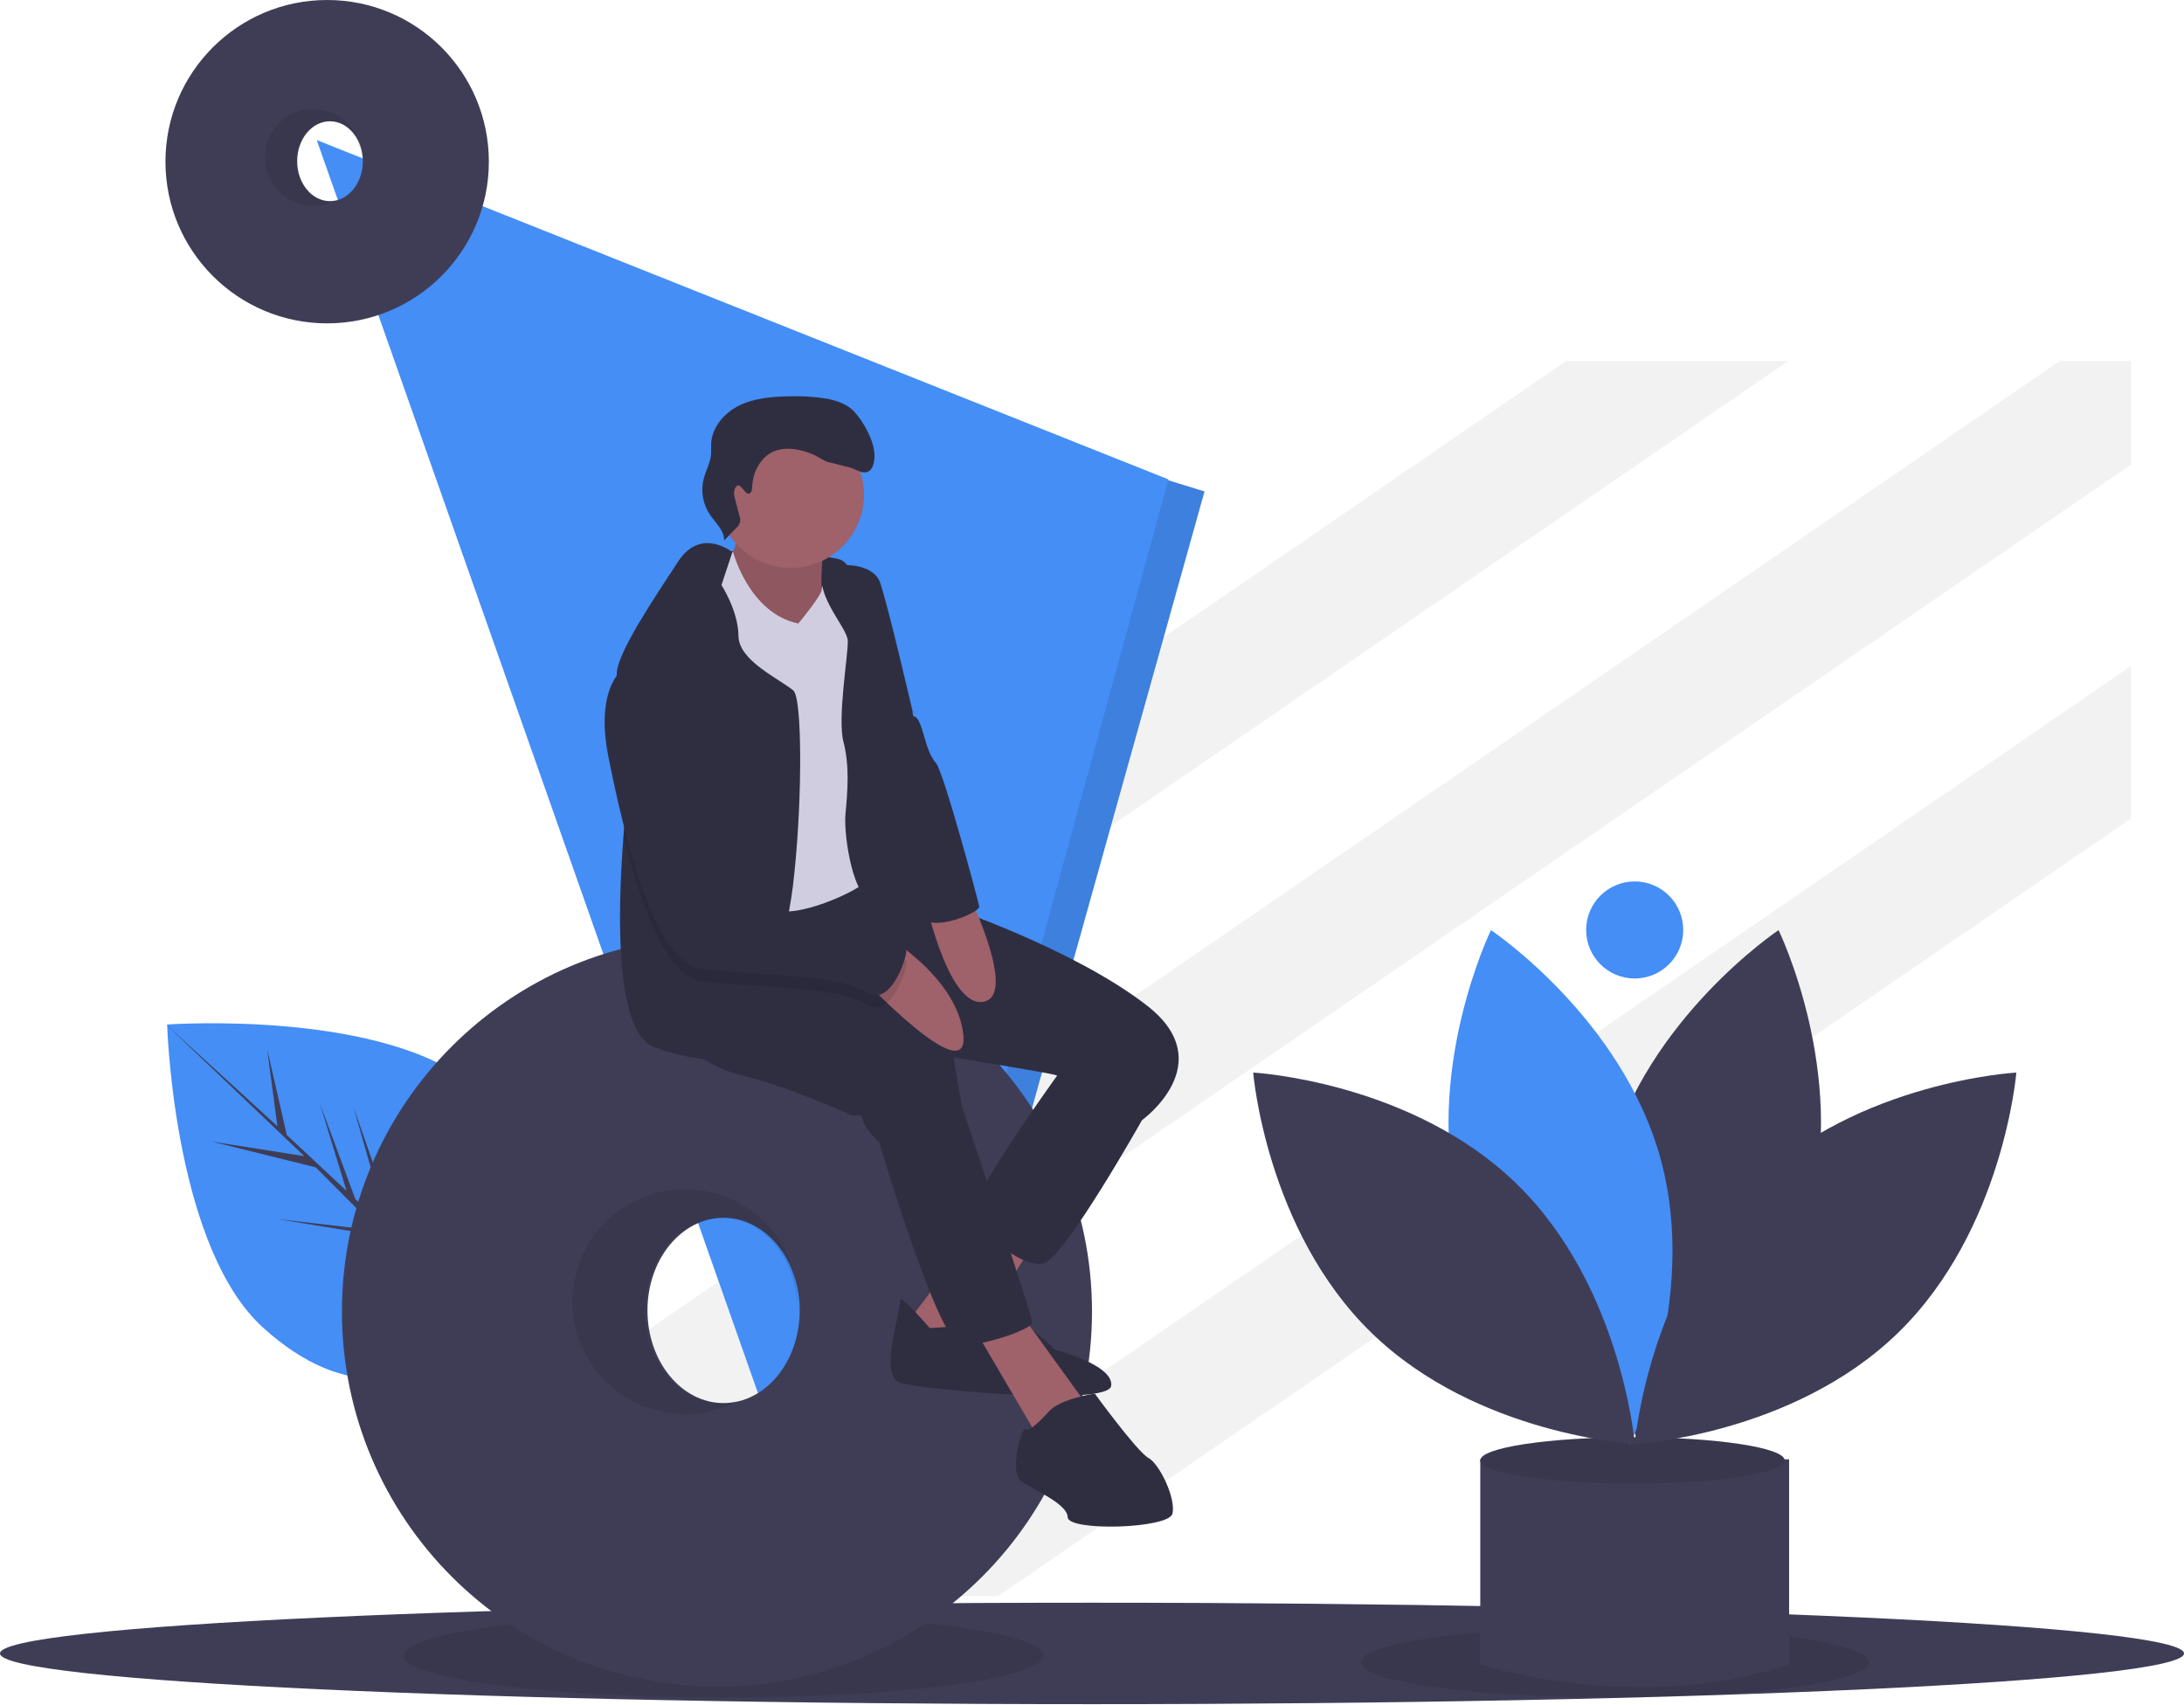
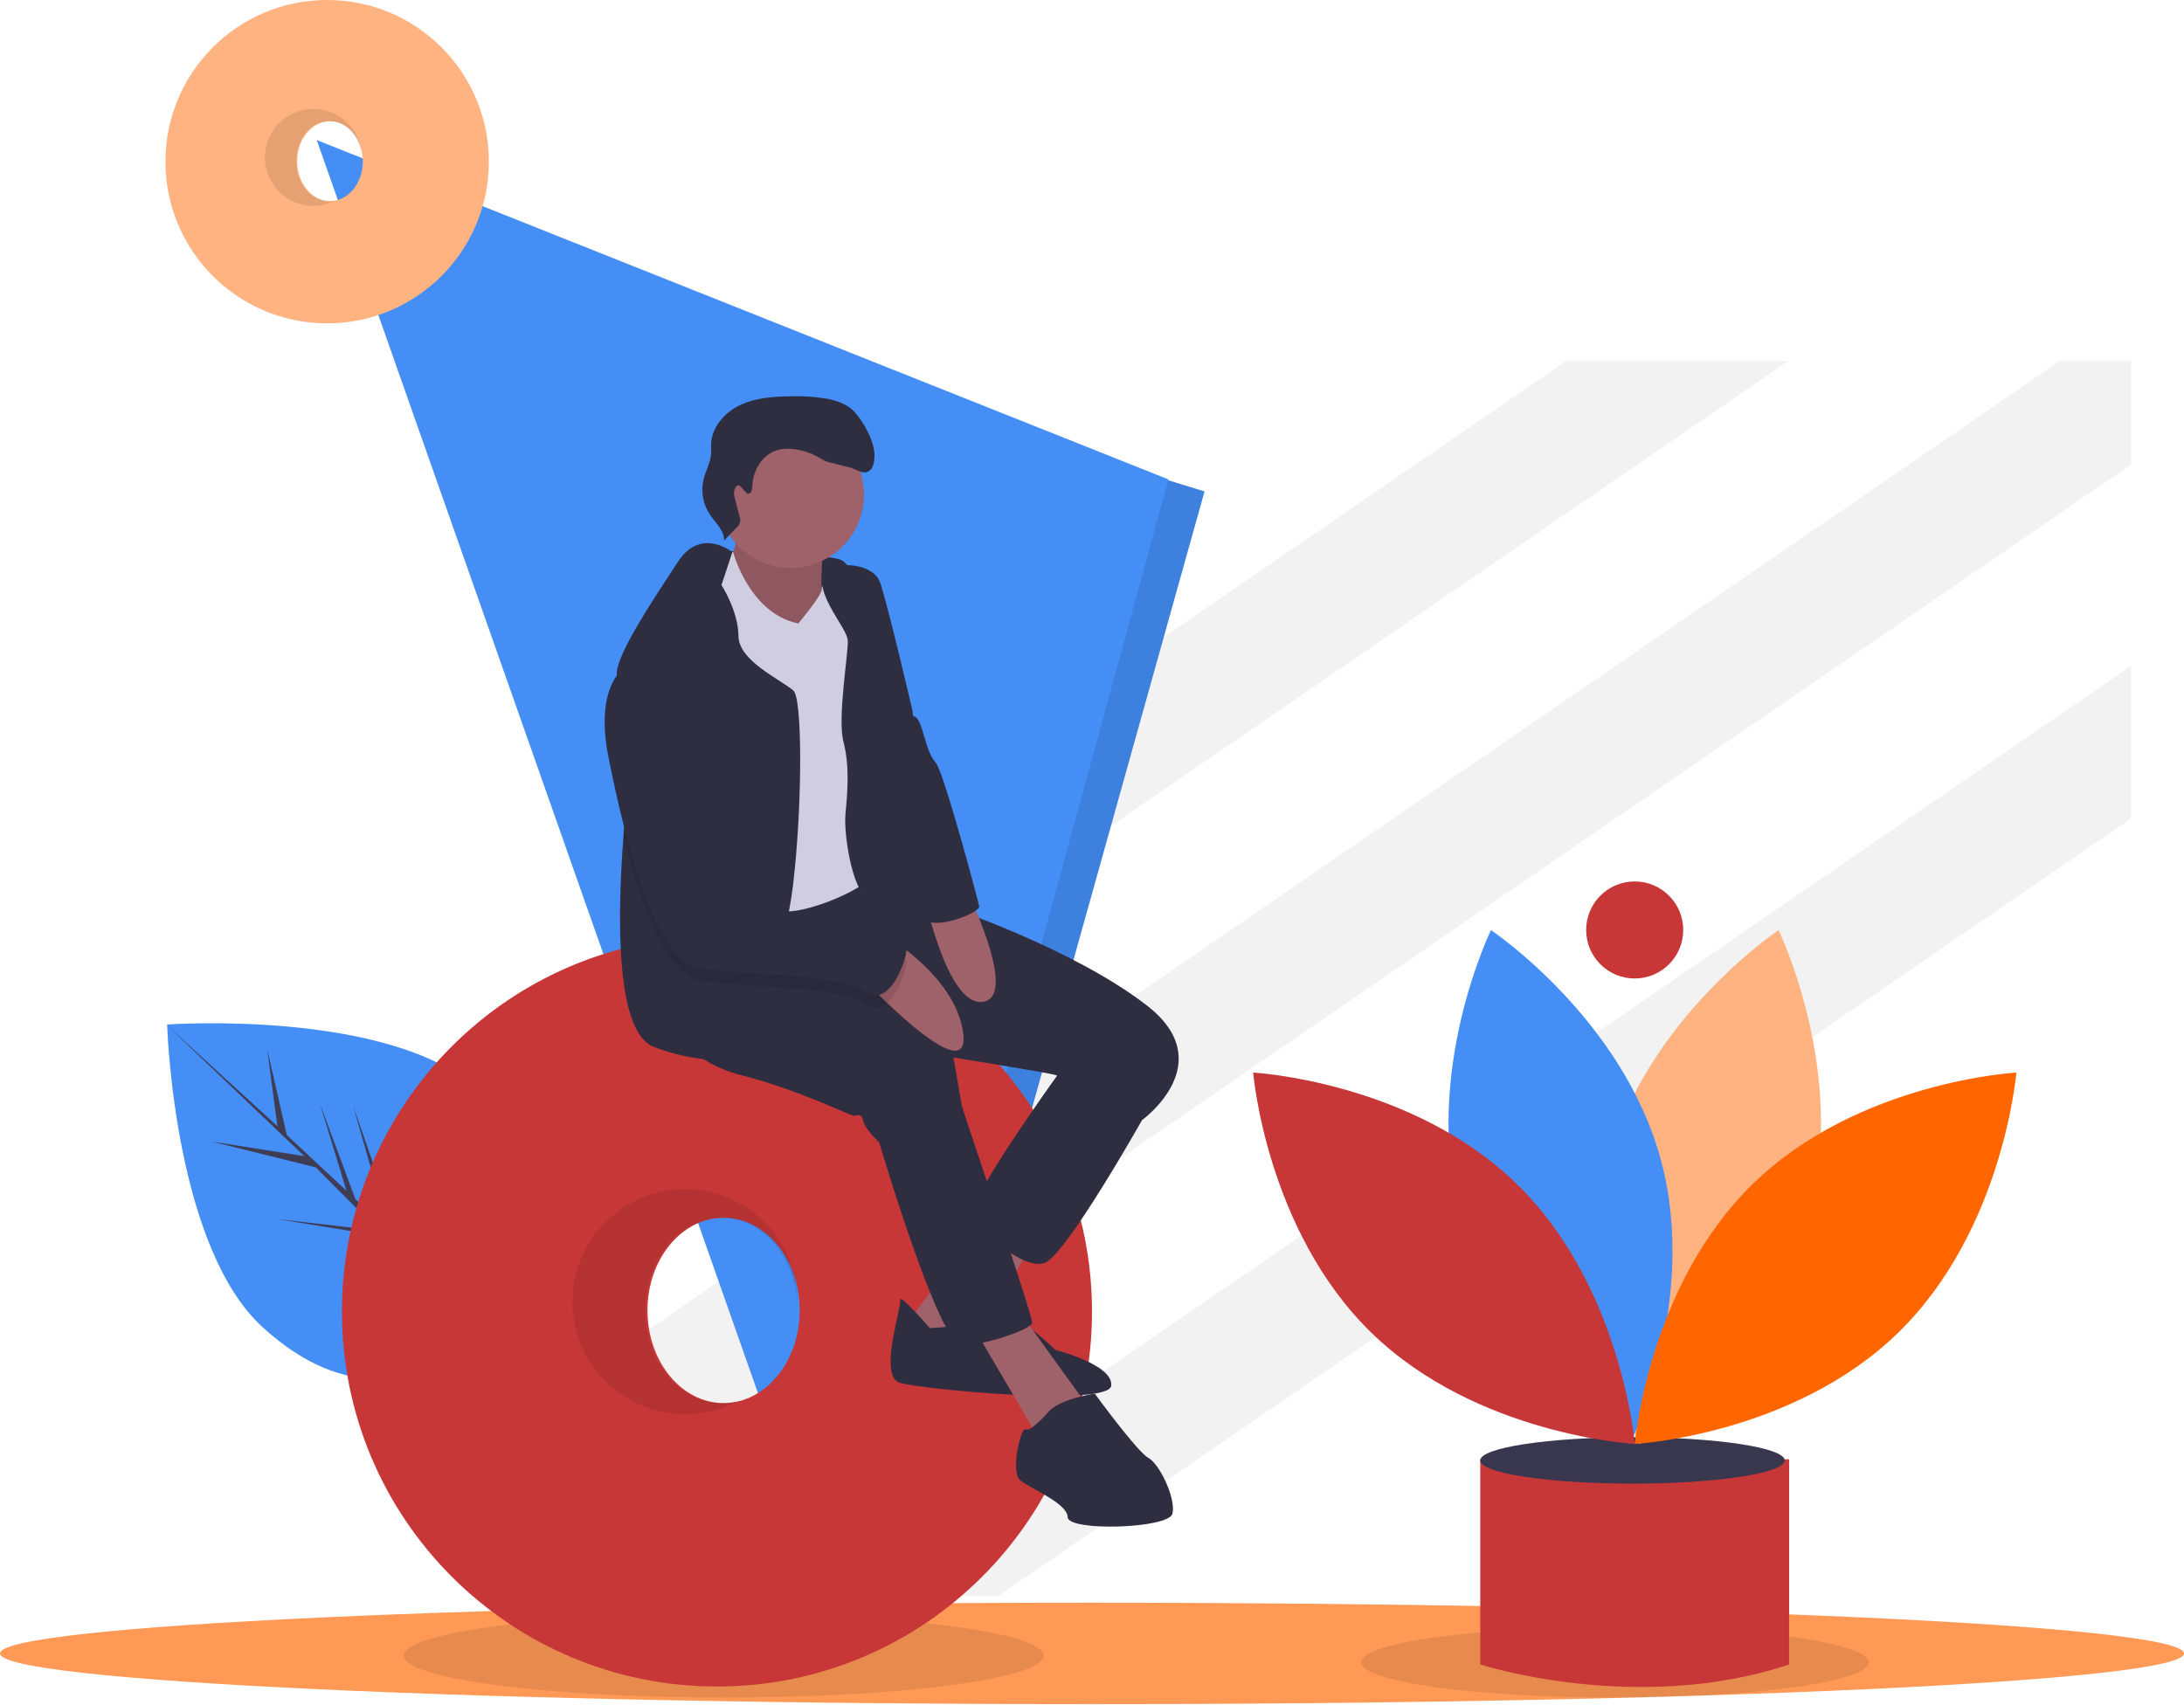
- <svg xmlns="http://www.w3.org/2000/svg" id="ecbd41bb-42c8-4cdc-97fe-fcff3c9d3024" data-name="Layer 1" width="990" height="772.615" viewBox="0 0 990 772.615">
-   <polygon points="810.7 163.615 338.02 488.115 305.76 441.125 710 163.615 810.7 163.615" fill="#f2f2f2" />
-   <polygon points="966 163.615 966 210.605 301.02 667.115 268.76 620.125 933.75 163.615 966 163.615" fill="#f2f2f2" />
-   <polygon points="966 301.935 966 371.065 452.46 723.615 351.75 723.615 966 301.935" fill="#f2f2f2" />
-   <ellipse cx="495" cy="749.615" rx="495" ry="23" fill="#3f3d56" />
-   <ellipse cx="732" cy="753.615" rx="115" ry="16" opacity="0.1" />
-   <ellipse cx="328" cy="750.615" rx="145" ry="19" opacity="0.1" />
-   <polygon points="501.73 222.8 527.131 216.994 546 222.8 402.305 736.618 381.985 748.23 402.305 485.515 501.73 222.8" fill="#448ef6" />
-   <polygon points="501.73 222.8 527.131 216.994 546 222.8 402.305 736.618 381.985 748.23 402.305 485.515 501.73 222.8" opacity="0.1" />
-   <polygon points="143.582 63.502 384.525 747.867 529.671 217.357 143.582 63.502" fill="#448ef6" />
-   <path d="M321.873,557.731c40.629,36.752,32.964,73.737,6.014,103.529q-.939,1.038-1.892,2.045-1.918,2.031-3.897,3.928c-26.227,25.166-60.038,32.568-97.823-1.611C185.174,630.25,181.035,535.636,180.776,528.587c.003-.003.003-.003.003-.01-.01-.268-.014-.404-.014-.404S281.248,520.982,321.873,557.731Z" transform="translate(-105 -63.6926)" fill="#448ef6" />
-   <path d="M319.897,657.601l-9.719-44.667,12.701,47.454,3.117,2.916q-1.918,2.031-3.897,3.928L283.376,628.34l-.329-.268-.027-.09-3.658-3.676-48.607-7.914,45.783,5.252.859.687-29.256-29.385-47.048-11.694,41.84,6.603-62.157-59.267-.206-.198.209.189,49.959,45.698-4.622-34.902,8.88,38.887,27.093,25.321-12.111-39.654,16.097,43.374L281.141,621.381l-16.012-56.132,21.265,61.047Z" transform="translate(-105 -63.6926)" fill="#3f3d56" />
-   <path d="M430,488.307a170,170,0,1,0,170,170A170,170,0,0,0,430,488.307Zm3,211.5c-19.054,0-34.5-18.804-34.5-42s15.446-42,34.5-42,34.5,18.804,34.5,42S452.054,699.807,433,699.807Z" transform="translate(-105 -63.6926)" fill="#3f3d56" />
-   <path d="M432,699.807c-19.054,0-34.5-18.804-34.5-42s15.446-42,34.5-42c18.453,0,33.522,17.637,34.454,39.82.021-.605.046-1.21.046-1.82a50.99,50.99,0,1,0-26.956,44.981A28.704,28.704,0,0,1,432,699.807Z" transform="translate(-105 -63.6926)" opacity="0.1" />
-   <path d="M253.299,63.693a73.299,73.299,0,1,0,73.299,73.299A73.299,73.299,0,0,0,253.299,63.693Zm1.294,91.192c-8.215,0-14.875-8.108-14.875-18.109s6.66-18.109,14.875-18.109,14.875,8.108,14.875,18.109S262.808,154.885,254.592,154.885Z" transform="translate(-105 -63.6926)" fill="#3f3d56" />
-   <path d="M254.161,154.885c-8.215,0-14.875-8.108-14.875-18.109s6.66-18.109,14.875-18.109c7.956,0,14.454,7.605,14.856,17.169.009-.261.02-.522.02-.785a21.985,21.985,0,1,0-11.623,19.394A12.376,12.376,0,0,1,254.161,154.885Z" transform="translate(-105 -63.6926)" opacity="0.1" />
-   <path d="M787,725.307H776v93s71,23,140,0v-93Z" transform="translate(-105 -63.6926)" fill="#3f3d56" />
-   <ellipse cx="740" cy="662.115" rx="69" ry="10.5" fill="#3f3d56" />
-   <ellipse cx="740" cy="662.115" rx="69" ry="10.5" opacity="0.1" />
-   <path d="M925.208,614.193c-17.406,64.345-77.027,104.195-77.027,104.195s-31.4-64.473-13.993-128.818,77.027-104.195,77.027-104.195S942.614,549.849,925.208,614.193Z" transform="translate(-105 -63.6926)" fill="#3f3d56" />
-   <path d="M766.858,614.193c17.406,64.345,77.027,104.195,77.027,104.195s31.4-64.473,13.993-128.818-77.027-104.195-77.027-104.195S749.452,549.849,766.858,614.193Z" transform="translate(-105 -63.6926)" fill="#448ef6" />
-   <path d="M792.436,600.365c47.764,46.496,53.597,117.971,53.597,117.971s-71.606-3.91-119.369-50.406-53.597-117.971-53.597-117.971S744.672,553.869,792.436,600.365Z" transform="translate(-105 -63.6926)" fill="#3f3d56" />
-   <path d="M899.631,600.365C851.867,646.861,846.033,718.336,846.033,718.336s71.606-3.91,119.369-50.406S1019,549.96,1019,549.96,947.394,553.869,899.631,600.365Z" transform="translate(-105 -63.6926)" fill="#3f3d56" />
-   <circle cx="741" cy="421.615" r="22" fill="#448ef6" />
-   <path d="M436.436,313.661s42.346,1.151,49.34,3.696,10.121,20.74,10.121,20.74l-32.879,10.334-24.592-1.393-18.508,1.308,10.334-27.065Z" transform="translate(-105 -63.6926)" fill="#2f2e41" />
-   <path d="M438.263,299.766s2.786,10.761-3.397,18.38S461.447,352.916,461.447,352.916l17.285-2.971s-3.81-33.064,1.308-41.437S438.263,299.766,438.263,299.766Z" transform="translate(-105 -63.6926)" fill="#9f616a" />
-   <path d="M438.263,299.766s2.786,10.761-3.397,18.38S461.447,352.916,461.447,352.916l17.285-2.971s-3.81-33.064,1.308-41.437S438.263,299.766,438.263,299.766Z" transform="translate(-105 -63.6926)" opacity="0.1" />
-   <polygon points="448.22 550.693 410.081 601.27 436.109 616.465 471.931 557.857 448.22 550.693" fill="#9f616a" />
-   <path d="M526.468,665.815s-14.044-16.319-13.419-12.68-9.993,34.5-.114,37.485,94.601,10.903,95.766,1.336S583.427,675.694,583.427,675.694s-15.708-15.096-19.19-13.561S526.468,665.815,526.468,665.815Z" transform="translate(-105 -63.6926)" fill="#2f2e41" />
-   <polygon points="439.663 598.995 470.126 650.894 493.125 637.575 462.407 595.086 439.663 598.995" fill="#9f616a" />
-   <path d="M592.752,539.217l-9.041,12.793s-43.1,59.859-38.522,64.692,23.64,23.099,33.334,19.56S622.66,571.541,622.66,571.541l-8.984-35.921Z" transform="translate(-105 -63.6926)" fill="#2f2e41" />
-   <path d="M407.09,527.106s9.652,18.01,34.116,24.108,50.023,18.565,50.932,18.408,3.483-1.535,4.108,2.104,7.335,9.979,7.335,9.979,27.023,91.829,37.343,91.928,31.529-7.292,31.969-10.178-31.6-96.662-31.913-98.481L537.228,543.14s42.375,6.766,46.327,7.96S622.66,571.541,622.66,571.541s35.836-25.829,2.317-51.913-91.132-45.218-91.132-45.218l-20.669-5.814-18.013-1.075-2.652-10.171-42.662,2.461L405.327,478.704Z" transform="translate(-105 -63.6926)" fill="#2f2e41" />
-   <circle cx="358.395" cy="224.261" r="33.232" fill="#9f616a" />
-   <path d="M433.33,314.663l3.997-.687s7.219,27.795,29.551,32.386c0,0,11.019-13.2,10.549-15.428s8.727-14.111,13.617-7.458-1.194,123.841,2.914,125.945,12.921,4.336,5.828,12.111-35.267,18.238-41.508,14.627-18.991-34.201-24.507-44.493-14.343-45.303-14.343-45.303-11.273-38.338-4.336-47.023S433.33,314.663,433.33,314.663Z" transform="translate(-105 -63.6926)" fill="#d0cde1" />
-   <path d="M465.135,458.934A189.572,189.572,0,0,1,461.328,483.202c-1.63,6.508-3.527,10.437-5.693,10.27-5.526-.413-8.037,7.691-9.332,17.035-1.384,9.913-1.384,21.221-2.143,25.217-1.005,5.28-7.434,9.31-20.283,8.127a90.659,90.659,0,0,1-22.348-5.481c-17.347-6.307-16.834-57.455-13.931-95.409,1.775-23.263,4.443-41.582,4.443-41.582s-5.269-15.717-6.954-26.49a35.211,35.211,0,0,1-.502-5.95c.257-9.41,17.436-34.839,27.818-50.679,10.393-15.84,24.57-4.22,24.57-4.22l-4.934,14.891s7.647,11.799,7.702,23.029,18.307,19.334,24.86,24.77C468.718,380.146,468.617,425.747,465.135,458.934Z" transform="translate(-105 -63.6926)" fill="#2f2e41" />
-   <path d="M479.564,319.361s1.198,1.416,6.681.725c6.576-.828,15.618,1.447,17.719,7.726,3.852,11.514,14.713,58.352,14.713,58.352s4.521,53.548,6.553,65.375,1.024,22.303,3.028,28.515-19.787-11.585-27.819-9.268-13.192-27.705-12.182-38.181,1.862-21.863-.924-32.623,2.153-39.24,1.969-45.765S471.592,331.247,479.564,319.361Z" transform="translate(-105 -63.6926)" fill="#2f2e41" />
-   <path d="M503.078,485.787s35.186,19.196,38.553,46.518S494.569,505.85,494.569,505.85Z" transform="translate(-105 -63.6926)" fill="#9f616a" />
-   <path d="M523.164,466.412s10.782,54.345,27.577,51.458-9.382-54.585-9.382-54.585Z" transform="translate(-105 -63.6926)" fill="#9f616a" />
-   <path d="M580.684,703.328s-8.6,9.908-10.732,8.401-7.036,19.005-2.615,22.929,21.45,10.363,21.635,16.887,45.857,5.231,47.492-1.606-5.729-22.431-10.903-25.288-24.306-29.155-24.306-29.155S586.27,697.685,580.684,703.328Z" transform="translate(-105 -63.6926)" fill="#2f2e41" />
-   <path d="M497.473,519.024c-8.16-5.76-30.943-7.189-51.171-8.517-8.874-.569-17.258-1.127-23.699-2.032-6.207-.86-11.788-6.53-16.744-14.981-7.513-12.804-13.585-32.004-18.262-50.534,1.775-23.263,4.443-41.582,4.443-41.582s-5.269-15.717-6.954-26.49a14.176,14.176,0,0,1,4.487-4.041c21.455-9.209,41.939,81.422,44.54,95.644.045.234.078.458.112.647,1.261,7.323,14.891,13.585,27.103,16.063,7.524,1.529,14.523,1.63,17.749-.357,8.473-5.202,34.527,15.617,36.503,16.209C517.555,499.656,509.194,527.318,497.473,519.024Z" transform="translate(-105 -63.6926)" opacity="0.1" />
-   <path d="M389.577,365.269s-15.594,7.363-8.742,41.778,20.655,92.923,41.764,95.851,63.143,2.26,74.87,10.547S517.554,494.07,515.578,493.473s-28.032-21.408-36.504-16.205-42.815-3.881-44.848-15.707S411.382,355.901,389.577,365.269Z" transform="translate(-105 -63.6926)" fill="#2f2e41" />
-   <path d="M501.946,348.765l17.138,39.767s1.725-.861,3.73,5.351,2.943,11.67,6.454,15.75,19.134,62.276,19.603,65.005-21.577,12.138-26.503,4.555S501.946,348.765,501.946,348.765Z" transform="translate(-105 -63.6926)" fill="#2f2e41" />
-   <path d="M444.488,287.491c1.274-.34,1.461-2.031,1.503-3.348.229-7.055,4.477-14.295,11.231-16.349a18.881,18.881,0,0,1,7.959-.438,30.145,30.145,0,0,1,10.778,3.596c1.759.989,3.484,2.18,5.48,2.482,1.318.2,7.023,1.858,8.335,2.092,2.885.513,5.566,3.094,8.334,2.134,2.648-.919,3.235-4.348,3.299-7.15.146-6.385-4.701-15.221-8.97-19.971-3.24-3.604-8.118-5.268-12.886-6.133a85.791,85.791,0,0,0-16.853-1.025c-7.631.136-15.474.725-22.355,4.027s-12.661,9.873-12.991,17.499c-.069,1.588.095,3.183-.038,4.768-.326,3.865-2.378,7.356-3.341,11.113a20.335,20.335,0,0,0,2.84,16.25c2.554,3.758,6.568,7.157,6.42,11.699l5.537-5.737a4.547,4.547,0,0,0,1.352-5.556l-1.96-7.645a6.898,6.898,0,0,1-.17-4.255C440.093,280.35,442.365,288.058,444.488,287.491Z" transform="translate(-105 -63.6926)" fill="#2f2e41" />
+ <svg xmlns="http://www.w3.org/2000/svg" id="ecbd41bb-42c8-4cdc-97fe-fcff3c9d3024" data-name="Layer 1" width="990" height="772.615" viewBox="0 0 990 772.615" version="1.1">
+   <defs id="defs91" />
+   <polygon points="810.7 163.615 338.02 488.115 305.76 441.125 710 163.615 810.7 163.615" fill="#f2f2f2" id="polygon4" />
+   <polygon points="966 163.615 966 210.605 301.02 667.115 268.76 620.125 933.75 163.615 966 163.615" fill="#f2f2f2" id="polygon6" />
+   <polygon points="966 301.935 966 371.065 452.46 723.615 351.75 723.615 966 301.935" fill="#f2f2f2" id="polygon8" />
+   <ellipse cx="495" cy="749.615" rx="495" ry="23" fill="#3f3d56" id="ellipse10" style="fill:#ff9955" />
+   <ellipse cx="732" cy="753.615" rx="115" ry="16" opacity="0.1" id="ellipse12" />
+   <ellipse cx="328" cy="750.615" rx="145" ry="19" opacity="0.1" id="ellipse14" />
+   <polygon points="501.73 222.8 527.131 216.994 546 222.8 402.305 736.618 381.985 748.23 402.305 485.515 501.73 222.8" fill="#448ef6" id="polygon16" />
+   <polygon points="501.73 222.8 527.131 216.994 546 222.8 402.305 736.618 381.985 748.23 402.305 485.515 501.73 222.8" opacity="0.1" id="polygon18" />
+   <polygon points="143.582 63.502 384.525 747.867 529.671 217.357 143.582 63.502" fill="#448ef6" id="polygon20" />
+   <path d="M321.873,557.731c40.629,36.752,32.964,73.737,6.014,103.529q-.939,1.038-1.892,2.045-1.918,2.031-3.897,3.928c-26.227,25.166-60.038,32.568-97.823-1.611C185.174,630.25,181.035,535.636,180.776,528.587c.003-.003.003-.003.003-.01-.01-.268-.014-.404-.014-.404S281.248,520.982,321.873,557.731Z" transform="translate(-105 -63.6926)" fill="#448ef6" id="path22" />
+   <path d="M319.897,657.601l-9.719-44.667,12.701,47.454,3.117,2.916q-1.918,2.031-3.897,3.928L283.376,628.34l-.329-.268-.027-.09-3.658-3.676-48.607-7.914,45.783,5.252.859.687-29.256-29.385-47.048-11.694,41.84,6.603-62.157-59.267-.206-.198.209.189,49.959,45.698-4.622-34.902,8.88,38.887,27.093,25.321-12.111-39.654,16.097,43.374L281.141,621.381l-16.012-56.132,21.265,61.047Z" transform="translate(-105 -63.6926)" fill="#3f3d56" id="path24" />
+   <path d="M430,488.307a170,170,0,1,0,170,170A170,170,0,0,0,430,488.307Zm3,211.5c-19.054,0-34.5-18.804-34.5-42s15.446-42,34.5-42,34.5,18.804,34.5,42S452.054,699.807,433,699.807Z" transform="translate(-105 -63.6926)" fill="#3f3d56" id="path26" style="fill:#c83737" />
+   <path d="M432,699.807c-19.054,0-34.5-18.804-34.5-42s15.446-42,34.5-42c18.453,0,33.522,17.637,34.454,39.82.021-.605.046-1.21.046-1.82a50.99,50.99,0,1,0-26.956,44.981A28.704,28.704,0,0,1,432,699.807Z" transform="translate(-105 -63.6926)" opacity="0.1" id="path28" />
+   <path d="M253.299,63.693a73.299,73.299,0,1,0,73.299,73.299A73.299,73.299,0,0,0,253.299,63.693Zm1.294,91.192c-8.215,0-14.875-8.108-14.875-18.109s6.66-18.109,14.875-18.109,14.875,8.108,14.875,18.109S262.808,154.885,254.592,154.885Z" transform="translate(-105 -63.6926)" fill="#3f3d56" id="path30" style="fill:#ffb380" />
+   <path d="M254.161,154.885c-8.215,0-14.875-8.108-14.875-18.109s6.66-18.109,14.875-18.109c7.956,0,14.454,7.605,14.856,17.169.009-.261.02-.522.02-.785a21.985,21.985,0,1,0-11.623,19.394A12.376,12.376,0,0,1,254.161,154.885Z" transform="translate(-105 -63.6926)" opacity="0.1" id="path32" />
+   <path d="M787,725.307H776v93s71,23,140,0v-93Z" transform="translate(-105 -63.6926)" fill="#3f3d56" id="path34" style="fill:#c83737;fill-opacity:1" />
+   <ellipse cx="740" cy="662.115" rx="69" ry="10.5" fill="#3f3d56" id="ellipse36" />
+   <ellipse cx="740" cy="662.115" rx="69" ry="10.5" opacity="0.1" id="ellipse38" />
+   <path d="M925.208,614.193c-17.406,64.345-77.027,104.195-77.027,104.195s-31.4-64.473-13.993-128.818,77.027-104.195,77.027-104.195S942.614,549.849,925.208,614.193Z" transform="translate(-105 -63.6926)" fill="#3f3d56" id="path40" style="fill:#ffb380" />
+   <path d="M766.858,614.193c17.406,64.345,77.027,104.195,77.027,104.195s31.4-64.473,13.993-128.818-77.027-104.195-77.027-104.195S749.452,549.849,766.858,614.193Z" transform="translate(-105 -63.6926)" fill="#448ef6" id="path42" />
+   <path d="M792.436,600.365c47.764,46.496,53.597,117.971,53.597,117.971s-71.606-3.91-119.369-50.406-53.597-117.971-53.597-117.971S744.672,553.869,792.436,600.365Z" transform="translate(-105 -63.6926)" fill="#3f3d56" id="path44" style="fill:#c83737;fill-opacity:1" />
+   <path d="M899.631,600.365C851.867,646.861,846.033,718.336,846.033,718.336s71.606-3.91,119.369-50.406S1019,549.96,1019,549.96,947.394,553.869,899.631,600.365Z" transform="translate(-105 -63.6926)" fill="#3f3d56" id="path46" style="fill:#ff6600" />
+   <circle cx="741" cy="421.615" r="22" fill="#448ef6" id="circle48" style="fill:#c83737;fill-opacity:1" />
+   <path d="M436.436,313.661s42.346,1.151,49.34,3.696,10.121,20.74,10.121,20.74l-32.879,10.334-24.592-1.393-18.508,1.308,10.334-27.065Z" transform="translate(-105 -63.6926)" fill="#2f2e41" id="path50" />
+   <path d="M438.263,299.766s2.786,10.761-3.397,18.38S461.447,352.916,461.447,352.916l17.285-2.971s-3.81-33.064,1.308-41.437S438.263,299.766,438.263,299.766Z" transform="translate(-105 -63.6926)" fill="#9f616a" id="path52" />
+   <path d="M438.263,299.766s2.786,10.761-3.397,18.38S461.447,352.916,461.447,352.916l17.285-2.971s-3.81-33.064,1.308-41.437S438.263,299.766,438.263,299.766Z" transform="translate(-105 -63.6926)" opacity="0.1" id="path54" />
+   <polygon points="448.22 550.693 410.081 601.27 436.109 616.465 471.931 557.857 448.22 550.693" fill="#9f616a" id="polygon56" />
+   <path d="M526.468,665.815s-14.044-16.319-13.419-12.68-9.993,34.5-.114,37.485,94.601,10.903,95.766,1.336S583.427,675.694,583.427,675.694s-15.708-15.096-19.19-13.561S526.468,665.815,526.468,665.815Z" transform="translate(-105 -63.6926)" fill="#2f2e41" id="path58" />
+   <polygon points="439.663 598.995 470.126 650.894 493.125 637.575 462.407 595.086 439.663 598.995" fill="#9f616a" id="polygon60" />
+   <path d="M592.752,539.217l-9.041,12.793s-43.1,59.859-38.522,64.692,23.64,23.099,33.334,19.56S622.66,571.541,622.66,571.541l-8.984-35.921Z" transform="translate(-105 -63.6926)" fill="#2f2e41" id="path62" />
+   <path d="M407.09,527.106s9.652,18.01,34.116,24.108,50.023,18.565,50.932,18.408,3.483-1.535,4.108,2.104,7.335,9.979,7.335,9.979,27.023,91.829,37.343,91.928,31.529-7.292,31.969-10.178-31.6-96.662-31.913-98.481L537.228,543.14s42.375,6.766,46.327,7.96S622.66,571.541,622.66,571.541s35.836-25.829,2.317-51.913-91.132-45.218-91.132-45.218l-20.669-5.814-18.013-1.075-2.652-10.171-42.662,2.461L405.327,478.704Z" transform="translate(-105 -63.6926)" fill="#2f2e41" id="path64" />
+   <circle cx="358.395" cy="224.261" r="33.232" fill="#9f616a" id="circle66" />
+   <path d="M433.33,314.663l3.997-.687s7.219,27.795,29.551,32.386c0,0,11.019-13.2,10.549-15.428s8.727-14.111,13.617-7.458-1.194,123.841,2.914,125.945,12.921,4.336,5.828,12.111-35.267,18.238-41.508,14.627-18.991-34.201-24.507-44.493-14.343-45.303-14.343-45.303-11.273-38.338-4.336-47.023S433.33,314.663,433.33,314.663Z" transform="translate(-105 -63.6926)" fill="#d0cde1" id="path68" />
+   <path d="M465.135,458.934A189.572,189.572,0,0,1,461.328,483.202c-1.63,6.508-3.527,10.437-5.693,10.27-5.526-.413-8.037,7.691-9.332,17.035-1.384,9.913-1.384,21.221-2.143,25.217-1.005,5.28-7.434,9.31-20.283,8.127a90.659,90.659,0,0,1-22.348-5.481c-17.347-6.307-16.834-57.455-13.931-95.409,1.775-23.263,4.443-41.582,4.443-41.582s-5.269-15.717-6.954-26.49a35.211,35.211,0,0,1-.502-5.95c.257-9.41,17.436-34.839,27.818-50.679,10.393-15.84,24.57-4.22,24.57-4.22l-4.934,14.891s7.647,11.799,7.702,23.029,18.307,19.334,24.86,24.77C468.718,380.146,468.617,425.747,465.135,458.934Z" transform="translate(-105 -63.6926)" fill="#2f2e41" id="path70" />
+   <path d="M479.564,319.361s1.198,1.416,6.681.725c6.576-.828,15.618,1.447,17.719,7.726,3.852,11.514,14.713,58.352,14.713,58.352s4.521,53.548,6.553,65.375,1.024,22.303,3.028,28.515-19.787-11.585-27.819-9.268-13.192-27.705-12.182-38.181,1.862-21.863-.924-32.623,2.153-39.24,1.969-45.765S471.592,331.247,479.564,319.361Z" transform="translate(-105 -63.6926)" fill="#2f2e41" id="path72" />
+   <path d="M503.078,485.787s35.186,19.196,38.553,46.518S494.569,505.85,494.569,505.85Z" transform="translate(-105 -63.6926)" fill="#9f616a" id="path74" />
+   <path d="M523.164,466.412s10.782,54.345,27.577,51.458-9.382-54.585-9.382-54.585Z" transform="translate(-105 -63.6926)" fill="#9f616a" id="path76" />
+   <path d="M580.684,703.328s-8.6,9.908-10.732,8.401-7.036,19.005-2.615,22.929,21.45,10.363,21.635,16.887,45.857,5.231,47.492-1.606-5.729-22.431-10.903-25.288-24.306-29.155-24.306-29.155S586.27,697.685,580.684,703.328Z" transform="translate(-105 -63.6926)" fill="#2f2e41" id="path78" />
+   <path d="M497.473,519.024c-8.16-5.76-30.943-7.189-51.171-8.517-8.874-.569-17.258-1.127-23.699-2.032-6.207-.86-11.788-6.53-16.744-14.981-7.513-12.804-13.585-32.004-18.262-50.534,1.775-23.263,4.443-41.582,4.443-41.582s-5.269-15.717-6.954-26.49a14.176,14.176,0,0,1,4.487-4.041c21.455-9.209,41.939,81.422,44.54,95.644.045.234.078.458.112.647,1.261,7.323,14.891,13.585,27.103,16.063,7.524,1.529,14.523,1.63,17.749-.357,8.473-5.202,34.527,15.617,36.503,16.209C517.555,499.656,509.194,527.318,497.473,519.024Z" transform="translate(-105 -63.6926)" opacity="0.1" id="path80" />
+   <path d="M389.577,365.269s-15.594,7.363-8.742,41.778,20.655,92.923,41.764,95.851,63.143,2.26,74.87,10.547S517.554,494.07,515.578,493.473s-28.032-21.408-36.504-16.205-42.815-3.881-44.848-15.707S411.382,355.901,389.577,365.269Z" transform="translate(-105 -63.6926)" fill="#2f2e41" id="path82" />
+   <path d="M501.946,348.765l17.138,39.767s1.725-.861,3.73,5.351,2.943,11.67,6.454,15.75,19.134,62.276,19.603,65.005-21.577,12.138-26.503,4.555S501.946,348.765,501.946,348.765Z" transform="translate(-105 -63.6926)" fill="#2f2e41" id="path84" />
+   <path d="M444.488,287.491c1.274-.34,1.461-2.031,1.503-3.348.229-7.055,4.477-14.295,11.231-16.349a18.881,18.881,0,0,1,7.959-.438,30.145,30.145,0,0,1,10.778,3.596c1.759.989,3.484,2.18,5.48,2.482,1.318.2,7.023,1.858,8.335,2.092,2.885.513,5.566,3.094,8.334,2.134,2.648-.919,3.235-4.348,3.299-7.15.146-6.385-4.701-15.221-8.97-19.971-3.24-3.604-8.118-5.268-12.886-6.133a85.791,85.791,0,0,0-16.853-1.025c-7.631.136-15.474.725-22.355,4.027s-12.661,9.873-12.991,17.499c-.069,1.588.095,3.183-.038,4.768-.326,3.865-2.378,7.356-3.341,11.113a20.335,20.335,0,0,0,2.84,16.25c2.554,3.758,6.568,7.157,6.42,11.699l5.537-5.737a4.547,4.547,0,0,0,1.352-5.556l-1.96-7.645a6.898,6.898,0,0,1-.17-4.255C440.093,280.35,442.365,288.058,444.488,287.491Z" transform="translate(-105 -63.6926)" fill="#2f2e41" id="path86" />
</svg>
